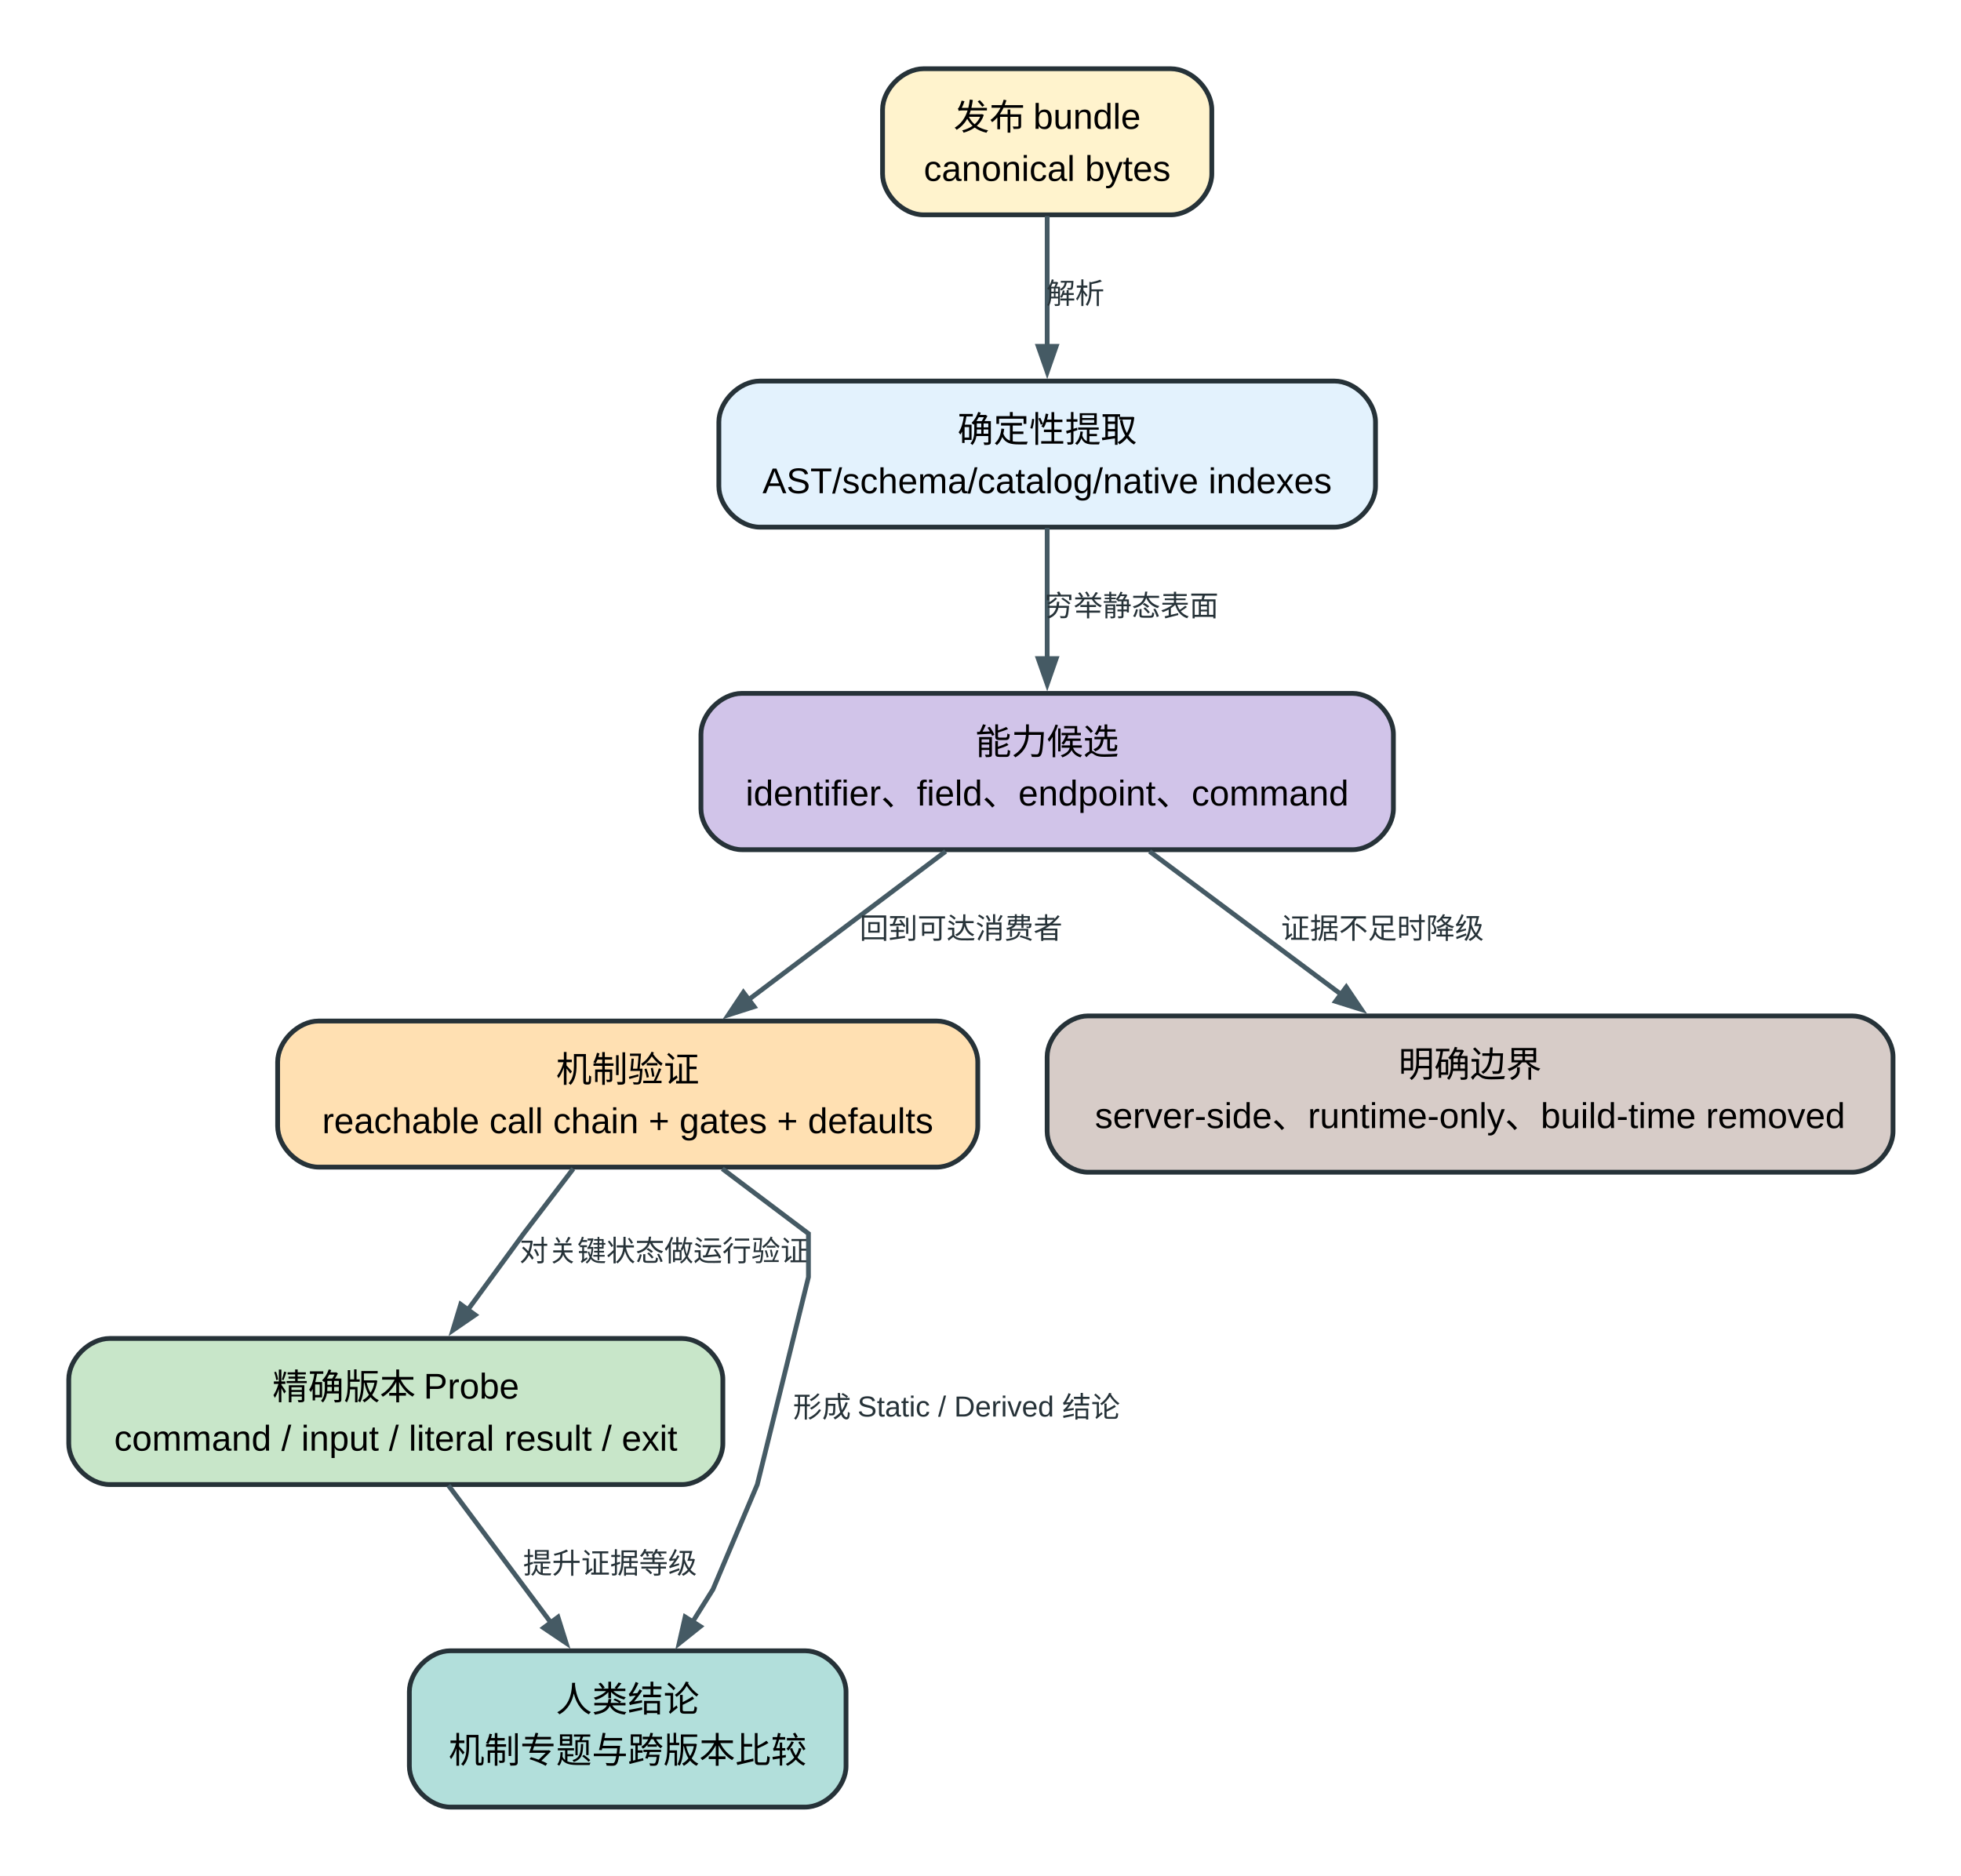
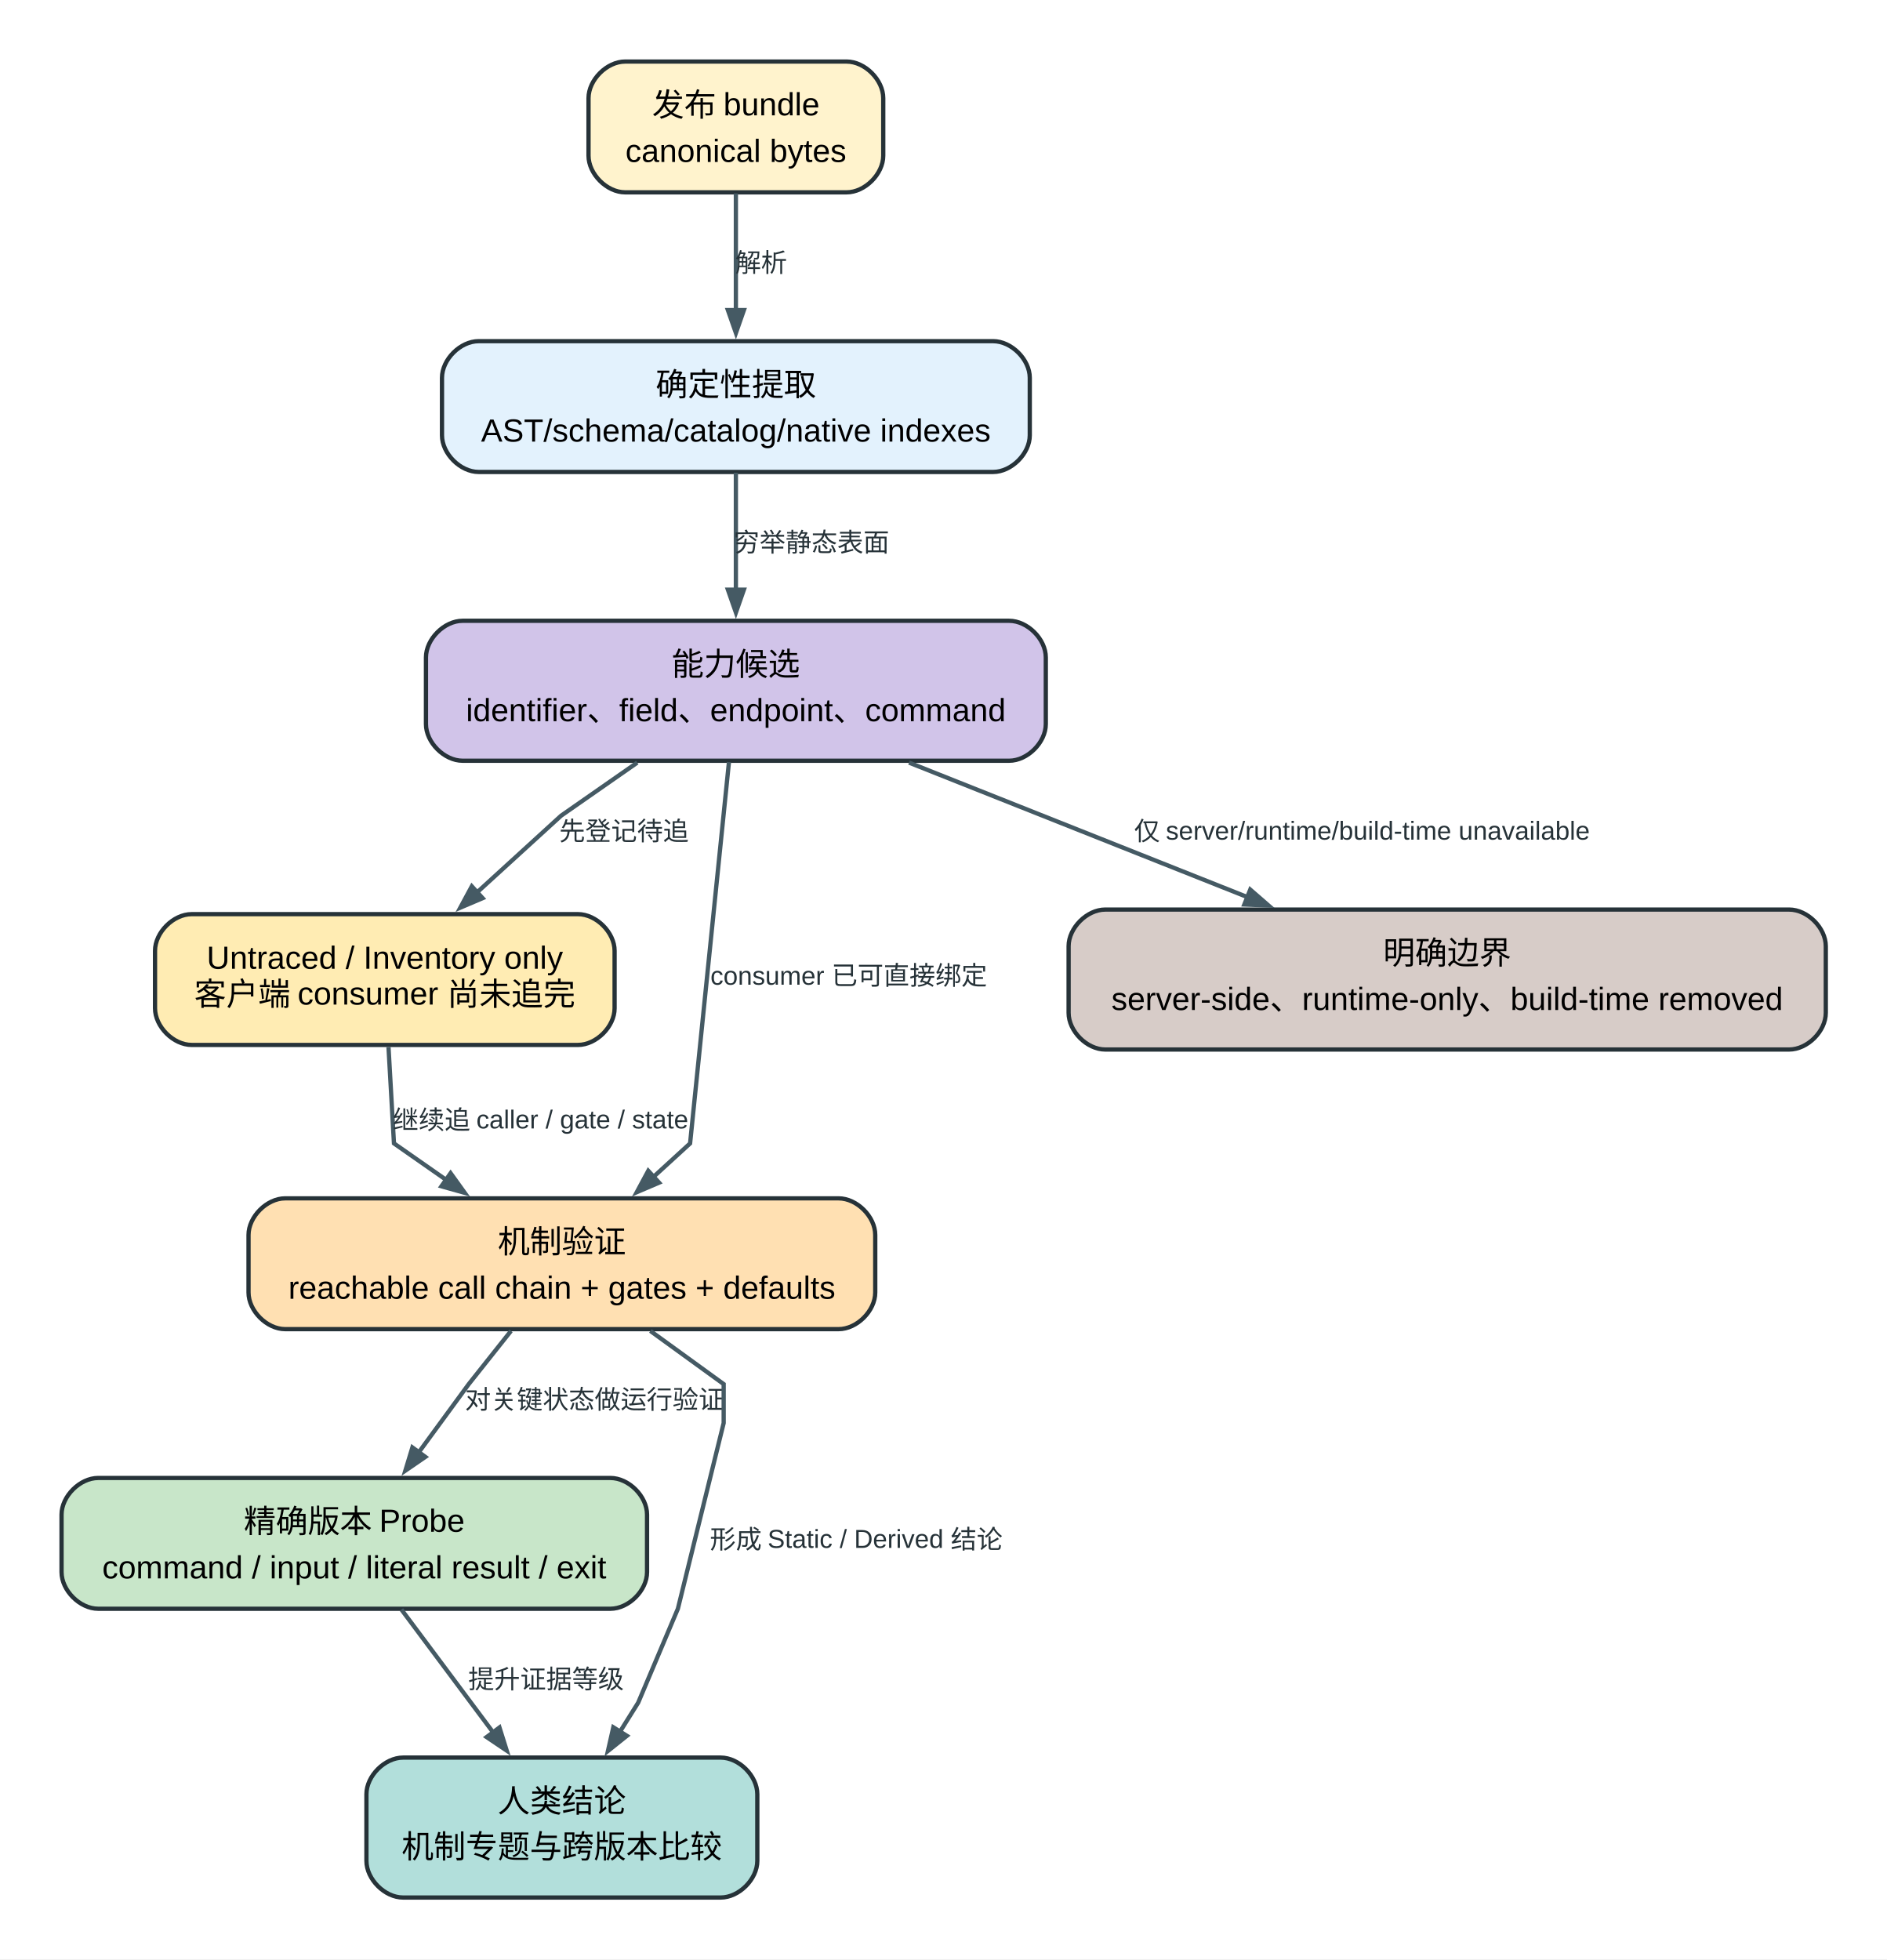
- <svg xmlns="http://www.w3.org/2000/svg" width="575pt" height="550pt" viewBox="0.00 0.00 575.00 550.00">
-   <g id="graph0" class="graph" transform="scale(1 1) rotate(0) translate(20.16 529.95)">
-     <polygon fill="#ffffff" stroke="none" points="-20.16,20.16 -20.16,-529.95 555.07,-529.95 555.07,20.16 -20.16,20.16" />
+ <svg xmlns="http://www.w3.org/2000/svg" width="618pt" height="642pt" viewBox="0.00 0.00 618.00 642.00">
+   <g id="graph0" class="graph" transform="scale(1 1) rotate(0) translate(20.16 621.54)">
+     <polygon fill="#ffffff" stroke="none" points="-20.16,20.16 -20.16,-621.54 598.07,-621.54 598.07,20.16 -20.16,20.16" />
    <g id="node1" class="node">
-       <path fill="#fff3cd" stroke="#263238" stroke-width="1.4" d="M323.16,-509.79C323.16,-509.79 250.62,-509.79 250.62,-509.79 244.62,-509.79 238.62,-503.79 238.62,-497.79 238.62,-497.79 238.62,-478.95 238.62,-478.95 238.62,-472.95 244.62,-466.95 250.62,-466.95 250.62,-466.95 323.16,-466.95 323.16,-466.95 329.16,-466.95 335.16,-472.95 335.16,-478.95 335.16,-478.95 335.16,-497.79 335.16,-497.79 335.16,-503.79 329.16,-509.79 323.16,-509.79" />
-       <text xml:space="preserve" text-anchor="middle" x="286.89" y="-491.9" font-family="Arial, PingFang SC, Microsoft YaHei" font-size="10.50">发布 bundle</text>
-       <text xml:space="preserve" text-anchor="middle" x="286.89" y="-476.9" font-family="Arial, PingFang SC, Microsoft YaHei" font-size="10.50">canonical bytes</text>
+       <path fill="#fff3cd" stroke="#263238" stroke-width="1.4" d="M257.16,-601.38C257.16,-601.38 184.62,-601.38 184.62,-601.38 178.62,-601.38 172.62,-595.38 172.62,-589.38 172.62,-589.38 172.62,-570.54 172.62,-570.54 172.62,-564.54 178.62,-558.54 184.62,-558.54 184.62,-558.54 257.16,-558.54 257.16,-558.54 263.16,-558.54 269.16,-564.54 269.16,-570.54 269.16,-570.54 269.16,-589.38 269.16,-589.38 269.16,-595.38 263.16,-601.38 257.16,-601.38" />
+       <text xml:space="preserve" text-anchor="middle" x="220.89" y="-583.49" font-family="Arial, PingFang SC, Microsoft YaHei" font-size="10.50">发布 bundle</text>
+       <text xml:space="preserve" text-anchor="middle" x="220.89" y="-568.49" font-family="Arial, PingFang SC, Microsoft YaHei" font-size="10.50">canonical bytes</text>
    </g>
    <g id="node2" class="node">
-       <path fill="#e3f2fd" stroke="#263238" stroke-width="1.4" d="M371.16,-418.2C371.16,-418.2 202.62,-418.2 202.62,-418.2 196.62,-418.2 190.62,-412.2 190.62,-406.2 190.62,-406.2 190.62,-387.36 190.62,-387.36 190.62,-381.36 196.62,-375.36 202.62,-375.36 202.62,-375.36 371.16,-375.36 371.16,-375.36 377.16,-375.36 383.16,-381.36 383.16,-387.36 383.16,-387.36 383.16,-406.2 383.16,-406.2 383.16,-412.2 377.16,-418.2 371.16,-418.2" />
-       <text xml:space="preserve" text-anchor="middle" x="286.89" y="-400.31" font-family="Arial, PingFang SC, Microsoft YaHei" font-size="10.50">确定性提取</text>
-       <text xml:space="preserve" text-anchor="middle" x="286.89" y="-385.31" font-family="Arial, PingFang SC, Microsoft YaHei" font-size="10.50">AST/schema/catalog/native indexes</text>
+       <path fill="#e3f2fd" stroke="#263238" stroke-width="1.4" d="M305.16,-509.79C305.16,-509.79 136.62,-509.79 136.62,-509.79 130.62,-509.79 124.62,-503.79 124.62,-497.79 124.62,-497.79 124.62,-478.95 124.62,-478.95 124.62,-472.95 130.62,-466.95 136.62,-466.95 136.62,-466.95 305.16,-466.95 305.16,-466.95 311.16,-466.95 317.16,-472.95 317.16,-478.95 317.16,-478.95 317.16,-497.79 317.16,-497.79 317.16,-503.79 311.16,-509.79 305.16,-509.79" />
+       <text xml:space="preserve" text-anchor="middle" x="220.89" y="-491.9" font-family="Arial, PingFang SC, Microsoft YaHei" font-size="10.50">确定性提取</text>
+       <text xml:space="preserve" text-anchor="middle" x="220.89" y="-476.9" font-family="Arial, PingFang SC, Microsoft YaHei" font-size="10.50">AST/schema/catalog/native indexes</text>
    </g>
    <g id="edge1" class="edge">
-       <path fill="none" stroke="#455a64" stroke-width="1.4" d="M286.89,-466.59C286.89,-455.14 286.89,-440.72 286.89,-428.04" />
-       <polygon fill="#455a64" stroke="#455a64" stroke-width="1.4" points="289.52,-428.38 286.9,-420.88 284.27,-428.38 289.52,-428.38" />
-       <text xml:space="preserve" text-anchor="middle" x="295.14" y="-440.88" font-family="Arial, PingFang SC, Microsoft YaHei" font-size="8.50" fill="#263238">解析</text>
+       <path fill="none" stroke="#455a64" stroke-width="1.4" d="M220.89,-558.18C220.89,-546.73 220.89,-532.31 220.89,-519.63" />
+       <polygon fill="#455a64" stroke="#455a64" stroke-width="1.4" points="223.52,-519.97 220.9,-512.47 218.27,-519.97 223.52,-519.97" />
+       <text xml:space="preserve" text-anchor="middle" x="229.14" y="-532.47" font-family="Arial, PingFang SC, Microsoft YaHei" font-size="8.50" fill="#263238">解析</text>
    </g>
    <g id="node3" class="node">
-       <path fill="#d1c4e9" stroke="#263238" stroke-width="1.4" d="M376.41,-326.61C376.41,-326.61 197.37,-326.61 197.37,-326.61 191.37,-326.61 185.37,-320.61 185.37,-314.61 185.37,-314.61 185.37,-292.77 185.37,-292.77 185.37,-286.77 191.37,-280.77 197.37,-280.77 197.37,-280.77 376.41,-280.77 376.41,-280.77 382.41,-280.77 388.41,-286.77 388.41,-292.77 388.41,-292.77 388.41,-314.61 388.41,-314.61 388.41,-320.61 382.41,-326.61 376.41,-326.61" />
-       <text xml:space="preserve" text-anchor="middle" x="286.89" y="-308.72" font-family="Arial, PingFang SC, Microsoft YaHei" font-size="10.50">能力候选</text>
-       <text xml:space="preserve" text-anchor="middle" x="286.89" y="-293.72" font-family="Arial, PingFang SC, Microsoft YaHei" font-size="10.50">identifier、field、endpoint、command</text>
+       <path fill="#d1c4e9" stroke="#263238" stroke-width="1.4" d="M310.41,-418.2C310.41,-418.2 131.37,-418.2 131.37,-418.2 125.37,-418.2 119.37,-412.2 119.37,-406.2 119.37,-406.2 119.37,-384.36 119.37,-384.36 119.37,-378.36 125.37,-372.36 131.37,-372.36 131.37,-372.36 310.41,-372.36 310.41,-372.36 316.41,-372.36 322.41,-378.36 322.41,-384.36 322.41,-384.36 322.41,-406.2 322.41,-406.2 322.41,-412.2 316.41,-418.2 310.41,-418.2" />
+       <text xml:space="preserve" text-anchor="middle" x="220.89" y="-400.31" font-family="Arial, PingFang SC, Microsoft YaHei" font-size="10.50">能力候选</text>
+       <text xml:space="preserve" text-anchor="middle" x="220.89" y="-385.31" font-family="Arial, PingFang SC, Microsoft YaHei" font-size="10.50">identifier、field、endpoint、command</text>
    </g>
    <g id="edge2" class="edge">
-       <path fill="none" stroke="#455a64" stroke-width="1.4" d="M286.89,-375.11C286.89,-363.73 286.89,-349.37 286.89,-336.58" />
-       <polygon fill="#455a64" stroke="#455a64" stroke-width="1.4" points="289.52,-336.81 286.9,-329.31 284.27,-336.81 289.52,-336.81" />
-       <text xml:space="preserve" text-anchor="middle" x="311.64" y="-349.29" font-family="Arial, PingFang SC, Microsoft YaHei" font-size="8.50" fill="#263238">穷举静态表面</text>
+       <path fill="none" stroke="#455a64" stroke-width="1.4" d="M220.89,-466.7C220.89,-455.32 220.89,-440.96 220.89,-428.17" />
+       <polygon fill="#455a64" stroke="#455a64" stroke-width="1.4" points="223.52,-428.4 220.9,-420.9 218.27,-428.4 223.52,-428.4" />
+       <text xml:space="preserve" text-anchor="middle" x="245.64" y="-440.88" font-family="Arial, PingFang SC, Microsoft YaHei" font-size="8.50" fill="#263238">穷举静态表面</text>
    </g>
    <g id="node4" class="node">
-       <path fill="#ffe0b2" stroke="#263238" stroke-width="1.4" d="M254.54,-230.52C254.54,-230.52 73.25,-230.52 73.25,-230.52 67.25,-230.52 61.25,-224.52 61.25,-218.52 61.25,-218.52 61.25,-199.68 61.25,-199.68 61.25,-193.68 67.25,-187.68 73.25,-187.68 73.25,-187.68 254.54,-187.68 254.54,-187.68 260.54,-187.68 266.54,-193.68 266.54,-199.68 266.54,-199.68 266.54,-218.52 266.54,-218.52 266.54,-224.52 260.54,-230.52 254.54,-230.52" />
-       <text xml:space="preserve" text-anchor="middle" x="163.89" y="-212.63" font-family="Arial, PingFang SC, Microsoft YaHei" font-size="10.50">机制验证</text>
-       <text xml:space="preserve" text-anchor="middle" x="163.89" y="-197.63" font-family="Arial, PingFang SC, Microsoft YaHei" font-size="10.50">reachable call chain + gates + defaults</text>
+       <path fill="#ffecb3" stroke="#263238" stroke-width="1.4" d="M169.16,-322.11C169.16,-322.11 42.62,-322.11 42.62,-322.11 36.62,-322.11 30.62,-316.11 30.62,-310.11 30.62,-310.11 30.62,-291.27 30.62,-291.27 30.62,-285.27 36.62,-279.27 42.62,-279.27 42.62,-279.27 169.16,-279.27 169.16,-279.27 175.16,-279.27 181.16,-285.27 181.16,-291.27 181.16,-291.27 181.16,-310.11 181.16,-310.11 181.16,-316.11 175.16,-322.11 169.16,-322.11" />
+       <text xml:space="preserve" text-anchor="middle" x="105.89" y="-304.22" font-family="Arial, PingFang SC, Microsoft YaHei" font-size="10.50">Untraced / Inventory only</text>
+       <text xml:space="preserve" text-anchor="middle" x="105.89" y="-292.22" font-family="Arial, PingFang SC, Microsoft YaHei" font-size="10.50">客户端 consumer 尚未追完</text>
    </g>
    <g id="edge3" class="edge">
-       <path fill="none" stroke="#455a64" stroke-width="1.4" d="M257.12,-280.28C239.7,-267.16 217.61,-250.53 199.3,-236.75" />
-       <polygon fill="#455a64" stroke="#455a64" stroke-width="1.4" points="200.97,-234.73 193.4,-232.31 197.82,-238.92 200.97,-234.73" />
-       <text xml:space="preserve" text-anchor="middle" x="261.63" y="-254.7" font-family="Arial, PingFang SC, Microsoft YaHei" font-size="8.50" fill="#263238">回到可达消费者</text>
-     </g>
-     <g id="node7" class="node">
-       <path fill="#d7ccc8" stroke="#263238" stroke-width="1.4" d="M522.91,-232.02C522.91,-232.02 298.88,-232.02 298.88,-232.02 292.88,-232.02 286.88,-226.02 286.88,-220.02 286.88,-220.02 286.88,-198.18 286.88,-198.18 286.88,-192.18 292.88,-186.18 298.88,-186.18 298.88,-186.18 522.91,-186.18 522.91,-186.18 528.91,-186.18 534.91,-192.18 534.91,-198.18 534.91,-198.18 534.91,-220.02 534.91,-220.02 534.91,-226.02 528.91,-232.02 522.91,-232.02" />
-       <text xml:space="preserve" text-anchor="middle" x="410.89" y="-214.13" font-family="Arial, PingFang SC, Microsoft YaHei" font-size="10.50">明确边界</text>
-       <text xml:space="preserve" text-anchor="middle" x="410.89" y="-199.13" font-family="Arial, PingFang SC, Microsoft YaHei" font-size="10.50">server-side、runtime-only、build-time removed</text>
-     </g>
-     <g id="edge7" class="edge">
-       <path fill="none" stroke="#455a64" stroke-width="1.4" d="M316.91,-280.28C333.85,-267.63 355.16,-251.72 373.21,-238.24" />
-       <polygon fill="#455a64" stroke="#455a64" stroke-width="1.4" points="374.59,-240.49 379.03,-233.9 371.45,-236.28 374.59,-240.49" />
-       <text xml:space="preserve" text-anchor="middle" x="385.19" y="-254.7" font-family="Arial, PingFang SC, Microsoft YaHei" font-size="8.50" fill="#263238">证据不足时降级</text>
+       <path fill="none" stroke="#455a64" stroke-width="1.4" d="M188.59,-371.75C175.6,-362.7 163.64,-354.36 163.64,-354.36 163.64,-354.36 149.96,-341.88 135.92,-329.07" />
+       <polygon fill="#455a64" stroke="#455a64" stroke-width="1.4" points="137.93,-327.35 130.62,-324.24 134.39,-331.23 137.93,-327.35" />
+       <text xml:space="preserve" text-anchor="middle" x="184.27" y="-346.29" font-family="Arial, PingFang SC, Microsoft YaHei" font-size="8.50" fill="#263238">先登记待追</text>
    </g>
    <g id="node5" class="node">
+       <path fill="#ffe0b2" stroke="#263238" stroke-width="1.4" d="M254.54,-229.02C254.54,-229.02 73.25,-229.02 73.25,-229.02 67.25,-229.02 61.25,-223.02 61.25,-217.02 61.25,-217.02 61.25,-198.18 61.25,-198.18 61.25,-192.18 67.25,-186.18 73.25,-186.18 73.25,-186.18 254.54,-186.18 254.54,-186.18 260.54,-186.18 266.54,-192.18 266.54,-198.18 266.54,-198.18 266.54,-217.02 266.54,-217.02 266.54,-223.02 260.54,-229.02 254.54,-229.02" />
+       <text xml:space="preserve" text-anchor="middle" x="163.89" y="-211.13" font-family="Arial, PingFang SC, Microsoft YaHei" font-size="10.50">机制验证</text>
+       <text xml:space="preserve" text-anchor="middle" x="163.89" y="-196.13" font-family="Arial, PingFang SC, Microsoft YaHei" font-size="10.50">reachable call chain + gates + defaults</text>
+     </g>
+     <g id="edge5" class="edge">
+       <path fill="none" stroke="#455a64" stroke-width="1.4" d="M218.62,-371.91C214.42,-330.72 205.89,-247.02 205.89,-247.02 205.89,-247.02 200.49,-242.07 193.55,-235.73" />
+       <polygon fill="#455a64" stroke="#455a64" stroke-width="1.4" points="195.73,-234.16 188.42,-231.04 192.19,-238.04 195.73,-234.16" />
+       <text xml:space="preserve" text-anchor="middle" x="257.89" y="-298.99" font-family="Arial, PingFang SC, Microsoft YaHei" font-size="8.50" fill="#263238">consumer 已可直接绑定</text>
+     </g>
+     <g id="node8" class="node">
+       <path fill="#d7ccc8" stroke="#263238" stroke-width="1.4" d="M565.91,-323.61C565.91,-323.61 341.88,-323.61 341.88,-323.61 335.88,-323.61 329.88,-317.61 329.88,-311.61 329.88,-311.61 329.88,-289.77 329.88,-289.77 329.88,-283.77 335.88,-277.77 341.88,-277.77 341.88,-277.77 565.91,-277.77 565.91,-277.77 571.91,-277.77 577.91,-283.77 577.91,-289.77 577.91,-289.77 577.91,-311.61 577.91,-311.61 577.91,-317.61 571.91,-323.61 565.91,-323.61" />
+       <text xml:space="preserve" text-anchor="middle" x="453.89" y="-305.72" font-family="Arial, PingFang SC, Microsoft YaHei" font-size="10.50">明确边界</text>
+       <text xml:space="preserve" text-anchor="middle" x="453.89" y="-290.72" font-family="Arial, PingFang SC, Microsoft YaHei" font-size="10.50">server-side、runtime-only、build-time removed</text>
+     </g>
+     <g id="edge9" class="edge">
+       <path fill="none" stroke="#455a64" stroke-width="1.4" d="M277.6,-371.75C311.12,-358.42 353.72,-341.5 388.64,-327.62" />
+       <polygon fill="#455a64" stroke="#455a64" stroke-width="1.4" points="389.38,-330.15 395.38,-324.94 387.44,-325.27 389.38,-330.15" />
+       <text xml:space="preserve" text-anchor="middle" x="425.97" y="-346.29" font-family="Arial, PingFang SC, Microsoft YaHei" font-size="8.50" fill="#263238">仅 server/runtime/build-time unavailable</text>
+     </g>
+     <g id="edge4" class="edge">
+       <path fill="none" stroke="#455a64" stroke-width="1.4" d="M107.1,-278.57C107.93,-263.92 108.89,-247.02 108.89,-247.02 108.89,-247.02 116.57,-241.66 126.18,-234.94" />
+       <polygon fill="#455a64" stroke="#455a64" stroke-width="1.4" points="127.44,-237.27 132.08,-230.82 124.43,-232.97 127.44,-237.27" />
+       <text xml:space="preserve" text-anchor="middle" x="156.89" y="-251.7" font-family="Arial, PingFang SC, Microsoft YaHei" font-size="8.50" fill="#263238">继续追 caller / gate / state</text>
+     </g>
+     <g id="node6" class="node">
      <path fill="#c8e6c9" stroke="#263238" stroke-width="1.4" d="M179.79,-137.43C179.79,-137.43 12,-137.43 12,-137.43 6,-137.43 0,-131.43 0,-125.43 0,-125.43 0,-106.59 0,-106.59 0,-100.59 6,-94.59 12,-94.59 12,-94.59 179.79,-94.59 179.79,-94.59 185.79,-94.59 191.79,-100.59 191.79,-106.59 191.79,-106.59 191.79,-125.43 191.79,-125.43 191.79,-131.43 185.79,-137.43 179.79,-137.43" />
      <text xml:space="preserve" text-anchor="middle" x="95.89" y="-119.53" font-family="Arial, PingFang SC, Microsoft YaHei" font-size="10.50">精确版本 Probe</text>
      <text xml:space="preserve" text-anchor="middle" x="95.89" y="-104.53" font-family="Arial, PingFang SC, Microsoft YaHei" font-size="10.50">command / input / literal result / exit</text>
    </g>
-     <g id="edge4" class="edge">
-       <path fill="none" stroke="#455a64" stroke-width="1.4" d="M147.93,-187.2C140.55,-177.55 133.39,-168.18 133.39,-168.18 133.39,-168.18 125.52,-157.44 116.99,-145.79" />
+     <g id="edge6" class="edge">
+       <path fill="none" stroke="#455a64" stroke-width="1.4" d="M147.22,-185.59C140.1,-176.62 133.39,-168.18 133.39,-168.18 133.39,-168.18 125.52,-157.44 116.99,-145.79" />
      <polygon fill="#455a64" stroke="#455a64" stroke-width="1.4" points="119.17,-144.33 112.62,-139.83 114.93,-147.43 119.17,-144.33" />
      <text xml:space="preserve" text-anchor="middle" x="174.64" y="-160.11" font-family="Arial, PingFang SC, Microsoft YaHei" font-size="8.50" fill="#263238">对关键状态做运行验证</text>
    </g>
-     <g id="node6" class="node">
+     <g id="node7" class="node">
      <path fill="#b2dfdb" stroke="#263238" stroke-width="1.4" d="M215.91,-45.84C215.91,-45.84 111.88,-45.84 111.88,-45.84 105.88,-45.84 99.87,-39.84 99.87,-33.84 99.87,-33.84 99.87,-12 99.87,-12 99.87,-6 105.87,0 111.87,0 111.87,0 215.91,0 215.91,0 221.91,0 227.91,-6 227.91,-12 227.91,-12 227.91,-33.84 227.91,-33.84 227.91,-39.84 221.91,-45.84 215.91,-45.84" />
      <text xml:space="preserve" text-anchor="middle" x="163.89" y="-27.95" font-family="Arial, PingFang SC, Microsoft YaHei" font-size="10.50">人类结论</text>
      <text xml:space="preserve" text-anchor="middle" x="163.89" y="-12.95" font-family="Arial, PingFang SC, Microsoft YaHei" font-size="10.50">机制专题与跨版本比较</text>
    </g>
-     <g id="edge6" class="edge">
-       <path fill="none" stroke="#455a64" stroke-width="1.4" d="M191.64,-187.2C204.46,-177.55 216.89,-168.18 216.89,-168.18 216.89,-168.18 216.89,-155.43 216.89,-155.43 216.89,-155.43 201.89,-94.59 201.89,-94.59 201.89,-94.59 188.89,-63.84 188.89,-63.84 188.89,-63.84 186.38,-59.83 182.95,-54.35" />
+     <g id="edge8" class="edge">
+       <path fill="none" stroke="#455a64" stroke-width="1.4" d="M192.88,-185.59C205.25,-176.62 216.89,-168.18 216.89,-168.18 216.89,-168.18 216.89,-155.43 216.89,-155.43 216.89,-155.43 201.89,-94.59 201.89,-94.59 201.89,-94.59 188.89,-63.84 188.89,-63.84 188.89,-63.84 186.38,-59.83 182.95,-54.35" />
      <polygon fill="#455a64" stroke="#455a64" stroke-width="1.4" points="185.19,-52.97 178.98,-48.01 180.74,-55.76 185.19,-52.97" />
      <text xml:space="preserve" text-anchor="middle" x="260.32" y="-114.31" font-family="Arial, PingFang SC, Microsoft YaHei" font-size="8.50" fill="#263238">形成 Static / Derived 结论</text>
    </g>
-     <g id="edge5" class="edge">
+     <g id="edge7" class="edge">
      <path fill="none" stroke="#455a64" stroke-width="1.4" d="M111.33,-94.34C120.23,-82.41 131.6,-67.18 141.48,-53.95" />
      <polygon fill="#455a64" stroke="#455a64" stroke-width="1.4" points="143.45,-55.7 145.83,-48.12 139.24,-52.56 143.45,-55.7" />
      <text xml:space="preserve" text-anchor="middle" x="158.72" y="-68.52" font-family="Arial, PingFang SC, Microsoft YaHei" font-size="8.50" fill="#263238">提升证据等级</text>
    </g>
  </g>
</svg>
